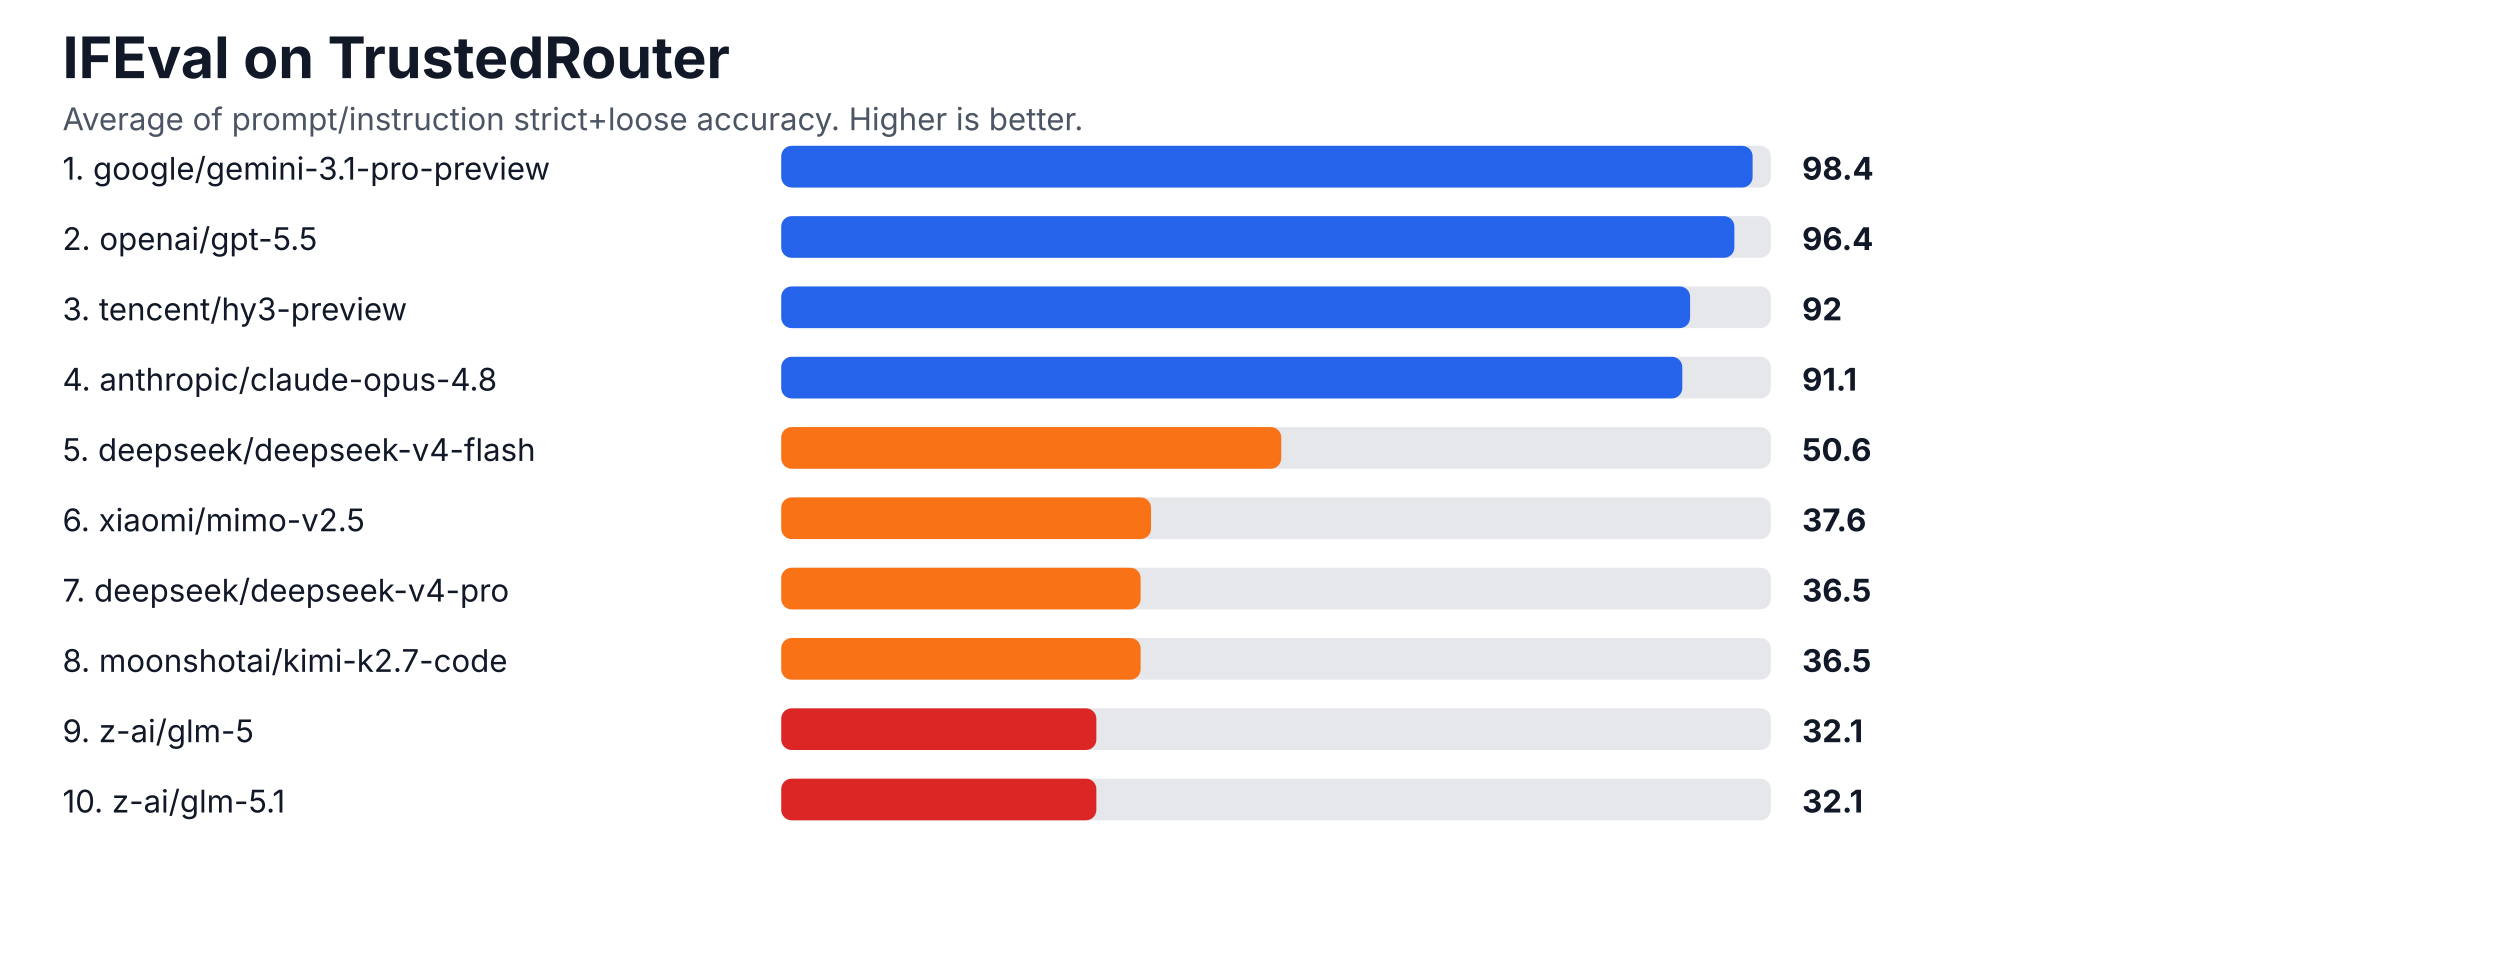
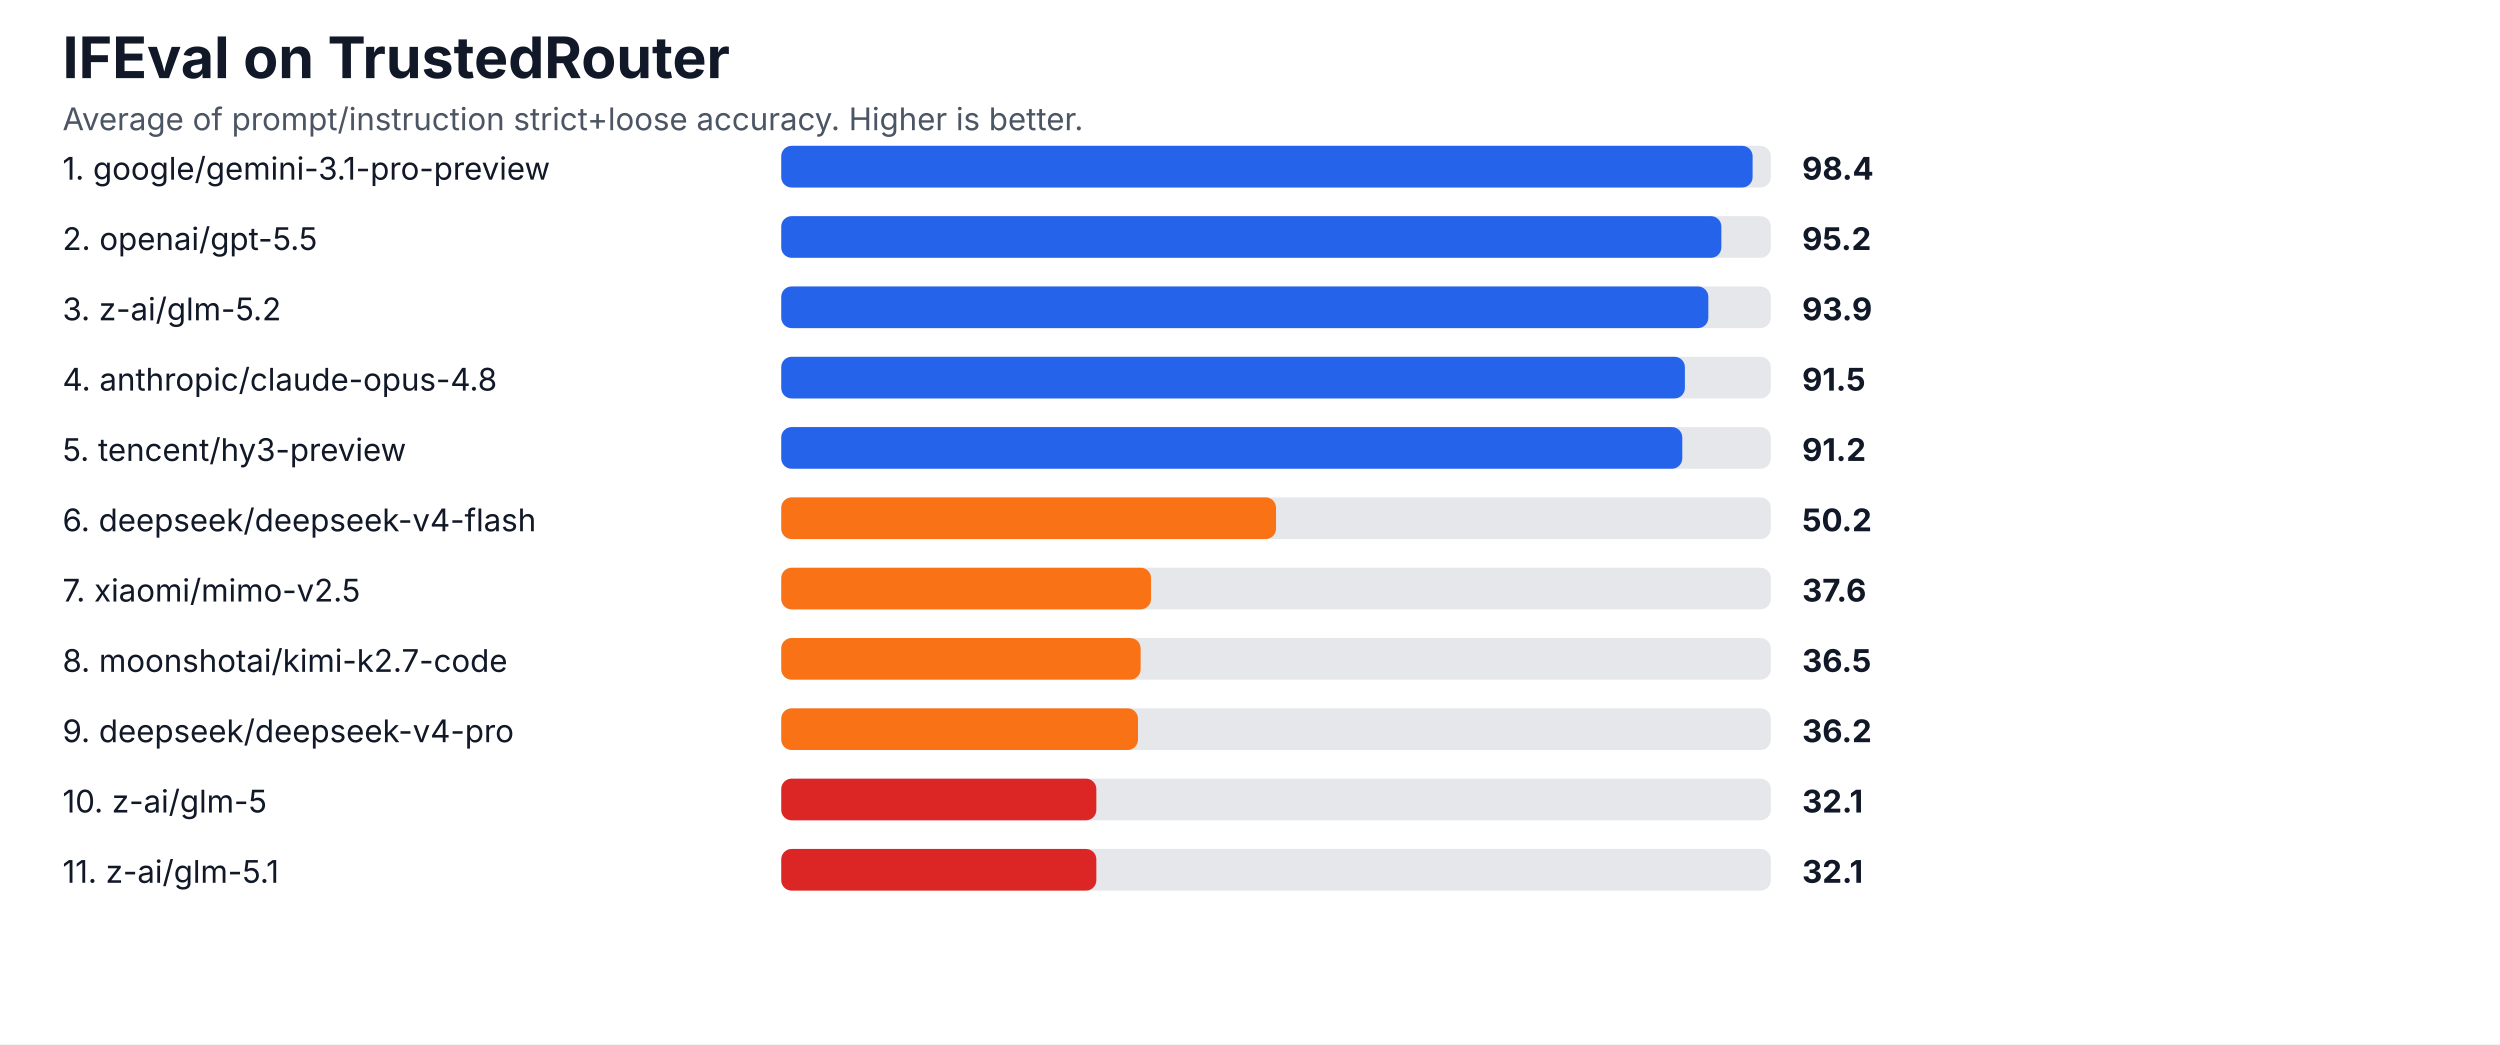
- <svg xmlns="http://www.w3.org/2000/svg" width="960" height="374" viewBox="0 0 960 374">
+ <svg xmlns="http://www.w3.org/2000/svg" width="960" height="401" viewBox="0 0 960 401">
  <rect width="100%" height="100%" fill="#ffffff" />
  <text x="24" y="30" font-family="Inter, Arial, sans-serif" font-size="22" font-weight="700" fill="#111827">IFEval on TrustedRouter</text>
  <text x="24" y="50" font-family="Inter, Arial, sans-serif" font-size="12" fill="#4b5563">Average of prompt/instruction strict+loose accuracy. Higher is better.</text>
  <text x="24" y="69" font-family="Inter, Arial, sans-serif" font-size="12" fill="#111827">1. google/gemini-3.1-pro-preview</text>
  <rect x="300" y="56" width="380" height="16" rx="4" fill="#e5e7eb" />
  <rect x="300" y="56" width="373" height="16" rx="4" fill="#2563eb" />
  <text x="692" y="69" font-family="Inter, Arial, sans-serif" font-size="12" font-weight="700" fill="#111827">98.4</text>
  <text x="24" y="96" font-family="Inter, Arial, sans-serif" font-size="12" fill="#111827">2. openai/gpt-5.5</text>
  <rect x="300" y="83" width="380" height="16" rx="4" fill="#e5e7eb" />
-   <rect x="300" y="83" width="366" height="16" rx="4" fill="#2563eb" />
-   <text x="692" y="96" font-family="Inter, Arial, sans-serif" font-size="12" font-weight="700" fill="#111827">96.4</text>
-   <text x="24" y="123" font-family="Inter, Arial, sans-serif" font-size="12" fill="#111827">3. tencent/hy3-preview</text>
+   <rect x="300" y="83" width="361" height="16" rx="4" fill="#2563eb" />
+   <text x="692" y="96" font-family="Inter, Arial, sans-serif" font-size="12" font-weight="700" fill="#111827">95.2</text>
+   <text x="24" y="123" font-family="Inter, Arial, sans-serif" font-size="12" fill="#111827">3. z-ai/glm-5.2</text>
  <rect x="300" y="110" width="380" height="16" rx="4" fill="#e5e7eb" />
-   <rect x="300" y="110" width="349" height="16" rx="4" fill="#2563eb" />
-   <text x="692" y="123" font-family="Inter, Arial, sans-serif" font-size="12" font-weight="700" fill="#111827">92</text>
+   <rect x="300" y="110" width="356" height="16" rx="4" fill="#2563eb" />
+   <text x="692" y="123" font-family="Inter, Arial, sans-serif" font-size="12" font-weight="700" fill="#111827">93.9</text>
  <text x="24" y="150" font-family="Inter, Arial, sans-serif" font-size="12" fill="#111827">4. anthropic/claude-opus-4.8</text>
  <rect x="300" y="137" width="380" height="16" rx="4" fill="#e5e7eb" />
-   <rect x="300" y="137" width="346" height="16" rx="4" fill="#2563eb" />
-   <text x="692" y="150" font-family="Inter, Arial, sans-serif" font-size="12" font-weight="700" fill="#111827">91.1</text>
-   <text x="24" y="177" font-family="Inter, Arial, sans-serif" font-size="12" fill="#111827">5. deepseek/deepseek-v4-flash</text>
+   <rect x="300" y="137" width="347" height="16" rx="4" fill="#2563eb" />
+   <text x="692" y="150" font-family="Inter, Arial, sans-serif" font-size="12" font-weight="700" fill="#111827">91.5</text>
+   <text x="24" y="177" font-family="Inter, Arial, sans-serif" font-size="12" fill="#111827">5. tencent/hy3-preview</text>
  <rect x="300" y="164" width="380" height="16" rx="4" fill="#e5e7eb" />
-   <rect x="300" y="164" width="192" height="16" rx="4" fill="#f97316" />
-   <text x="692" y="177" font-family="Inter, Arial, sans-serif" font-size="12" font-weight="700" fill="#111827">50.6</text>
-   <text x="24" y="204" font-family="Inter, Arial, sans-serif" font-size="12" fill="#111827">6. xiaomi/mimo-v2.5</text>
+   <rect x="300" y="164" width="346" height="16" rx="4" fill="#2563eb" />
+   <text x="692" y="177" font-family="Inter, Arial, sans-serif" font-size="12" font-weight="700" fill="#111827">91.2</text>
+   <text x="24" y="204" font-family="Inter, Arial, sans-serif" font-size="12" fill="#111827">6. deepseek/deepseek-v4-flash</text>
  <rect x="300" y="191" width="380" height="16" rx="4" fill="#e5e7eb" />
-   <rect x="300" y="191" width="142" height="16" rx="4" fill="#f97316" />
-   <text x="692" y="204" font-family="Inter, Arial, sans-serif" font-size="12" font-weight="700" fill="#111827">37.6</text>
-   <text x="24" y="231" font-family="Inter, Arial, sans-serif" font-size="12" fill="#111827">7. deepseek/deepseek-v4-pro</text>
+   <rect x="300" y="191" width="190" height="16" rx="4" fill="#f97316" />
+   <text x="692" y="204" font-family="Inter, Arial, sans-serif" font-size="12" font-weight="700" fill="#111827">50.2</text>
+   <text x="24" y="231" font-family="Inter, Arial, sans-serif" font-size="12" fill="#111827">7. xiaomi/mimo-v2.5</text>
  <rect x="300" y="218" width="380" height="16" rx="4" fill="#e5e7eb" />
-   <rect x="300" y="218" width="138" height="16" rx="4" fill="#f97316" />
-   <text x="692" y="231" font-family="Inter, Arial, sans-serif" font-size="12" font-weight="700" fill="#111827">36.5</text>
+   <rect x="300" y="218" width="142" height="16" rx="4" fill="#f97316" />
+   <text x="692" y="231" font-family="Inter, Arial, sans-serif" font-size="12" font-weight="700" fill="#111827">37.6</text>
  <text x="24" y="258" font-family="Inter, Arial, sans-serif" font-size="12" fill="#111827">8. moonshotai/kimi-k2.7-code</text>
  <rect x="300" y="245" width="380" height="16" rx="4" fill="#e5e7eb" />
  <rect x="300" y="245" width="138" height="16" rx="4" fill="#f97316" />
  <text x="692" y="258" font-family="Inter, Arial, sans-serif" font-size="12" font-weight="700" fill="#111827">36.5</text>
-   <text x="24" y="285" font-family="Inter, Arial, sans-serif" font-size="12" fill="#111827">9. z-ai/glm-5</text>
+   <text x="24" y="285" font-family="Inter, Arial, sans-serif" font-size="12" fill="#111827">9. deepseek/deepseek-v4-pro</text>
  <rect x="300" y="272" width="380" height="16" rx="4" fill="#e5e7eb" />
-   <rect x="300" y="272" width="121" height="16" rx="4" fill="#dc2626" />
-   <text x="692" y="285" font-family="Inter, Arial, sans-serif" font-size="12" font-weight="700" fill="#111827">32.1</text>
-   <text x="24" y="312" font-family="Inter, Arial, sans-serif" font-size="12" fill="#111827">10. z-ai/glm-5.1</text>
+   <rect x="300" y="272" width="137" height="16" rx="4" fill="#f97316" />
+   <text x="692" y="285" font-family="Inter, Arial, sans-serif" font-size="12" font-weight="700" fill="#111827">36.2</text>
+   <text x="24" y="312" font-family="Inter, Arial, sans-serif" font-size="12" fill="#111827">10. z-ai/glm-5</text>
  <rect x="300" y="299" width="380" height="16" rx="4" fill="#e5e7eb" />
  <rect x="300" y="299" width="121" height="16" rx="4" fill="#dc2626" />
  <text x="692" y="312" font-family="Inter, Arial, sans-serif" font-size="12" font-weight="700" fill="#111827">32.1</text>
+   <text x="24" y="339" font-family="Inter, Arial, sans-serif" font-size="12" fill="#111827">11. z-ai/glm-5.1</text>
+   <rect x="300" y="326" width="380" height="16" rx="4" fill="#e5e7eb" />
+   <rect x="300" y="326" width="121" height="16" rx="4" fill="#dc2626" />
+   <text x="692" y="339" font-family="Inter, Arial, sans-serif" font-size="12" font-weight="700" fill="#111827">32.1</text>
</svg>
